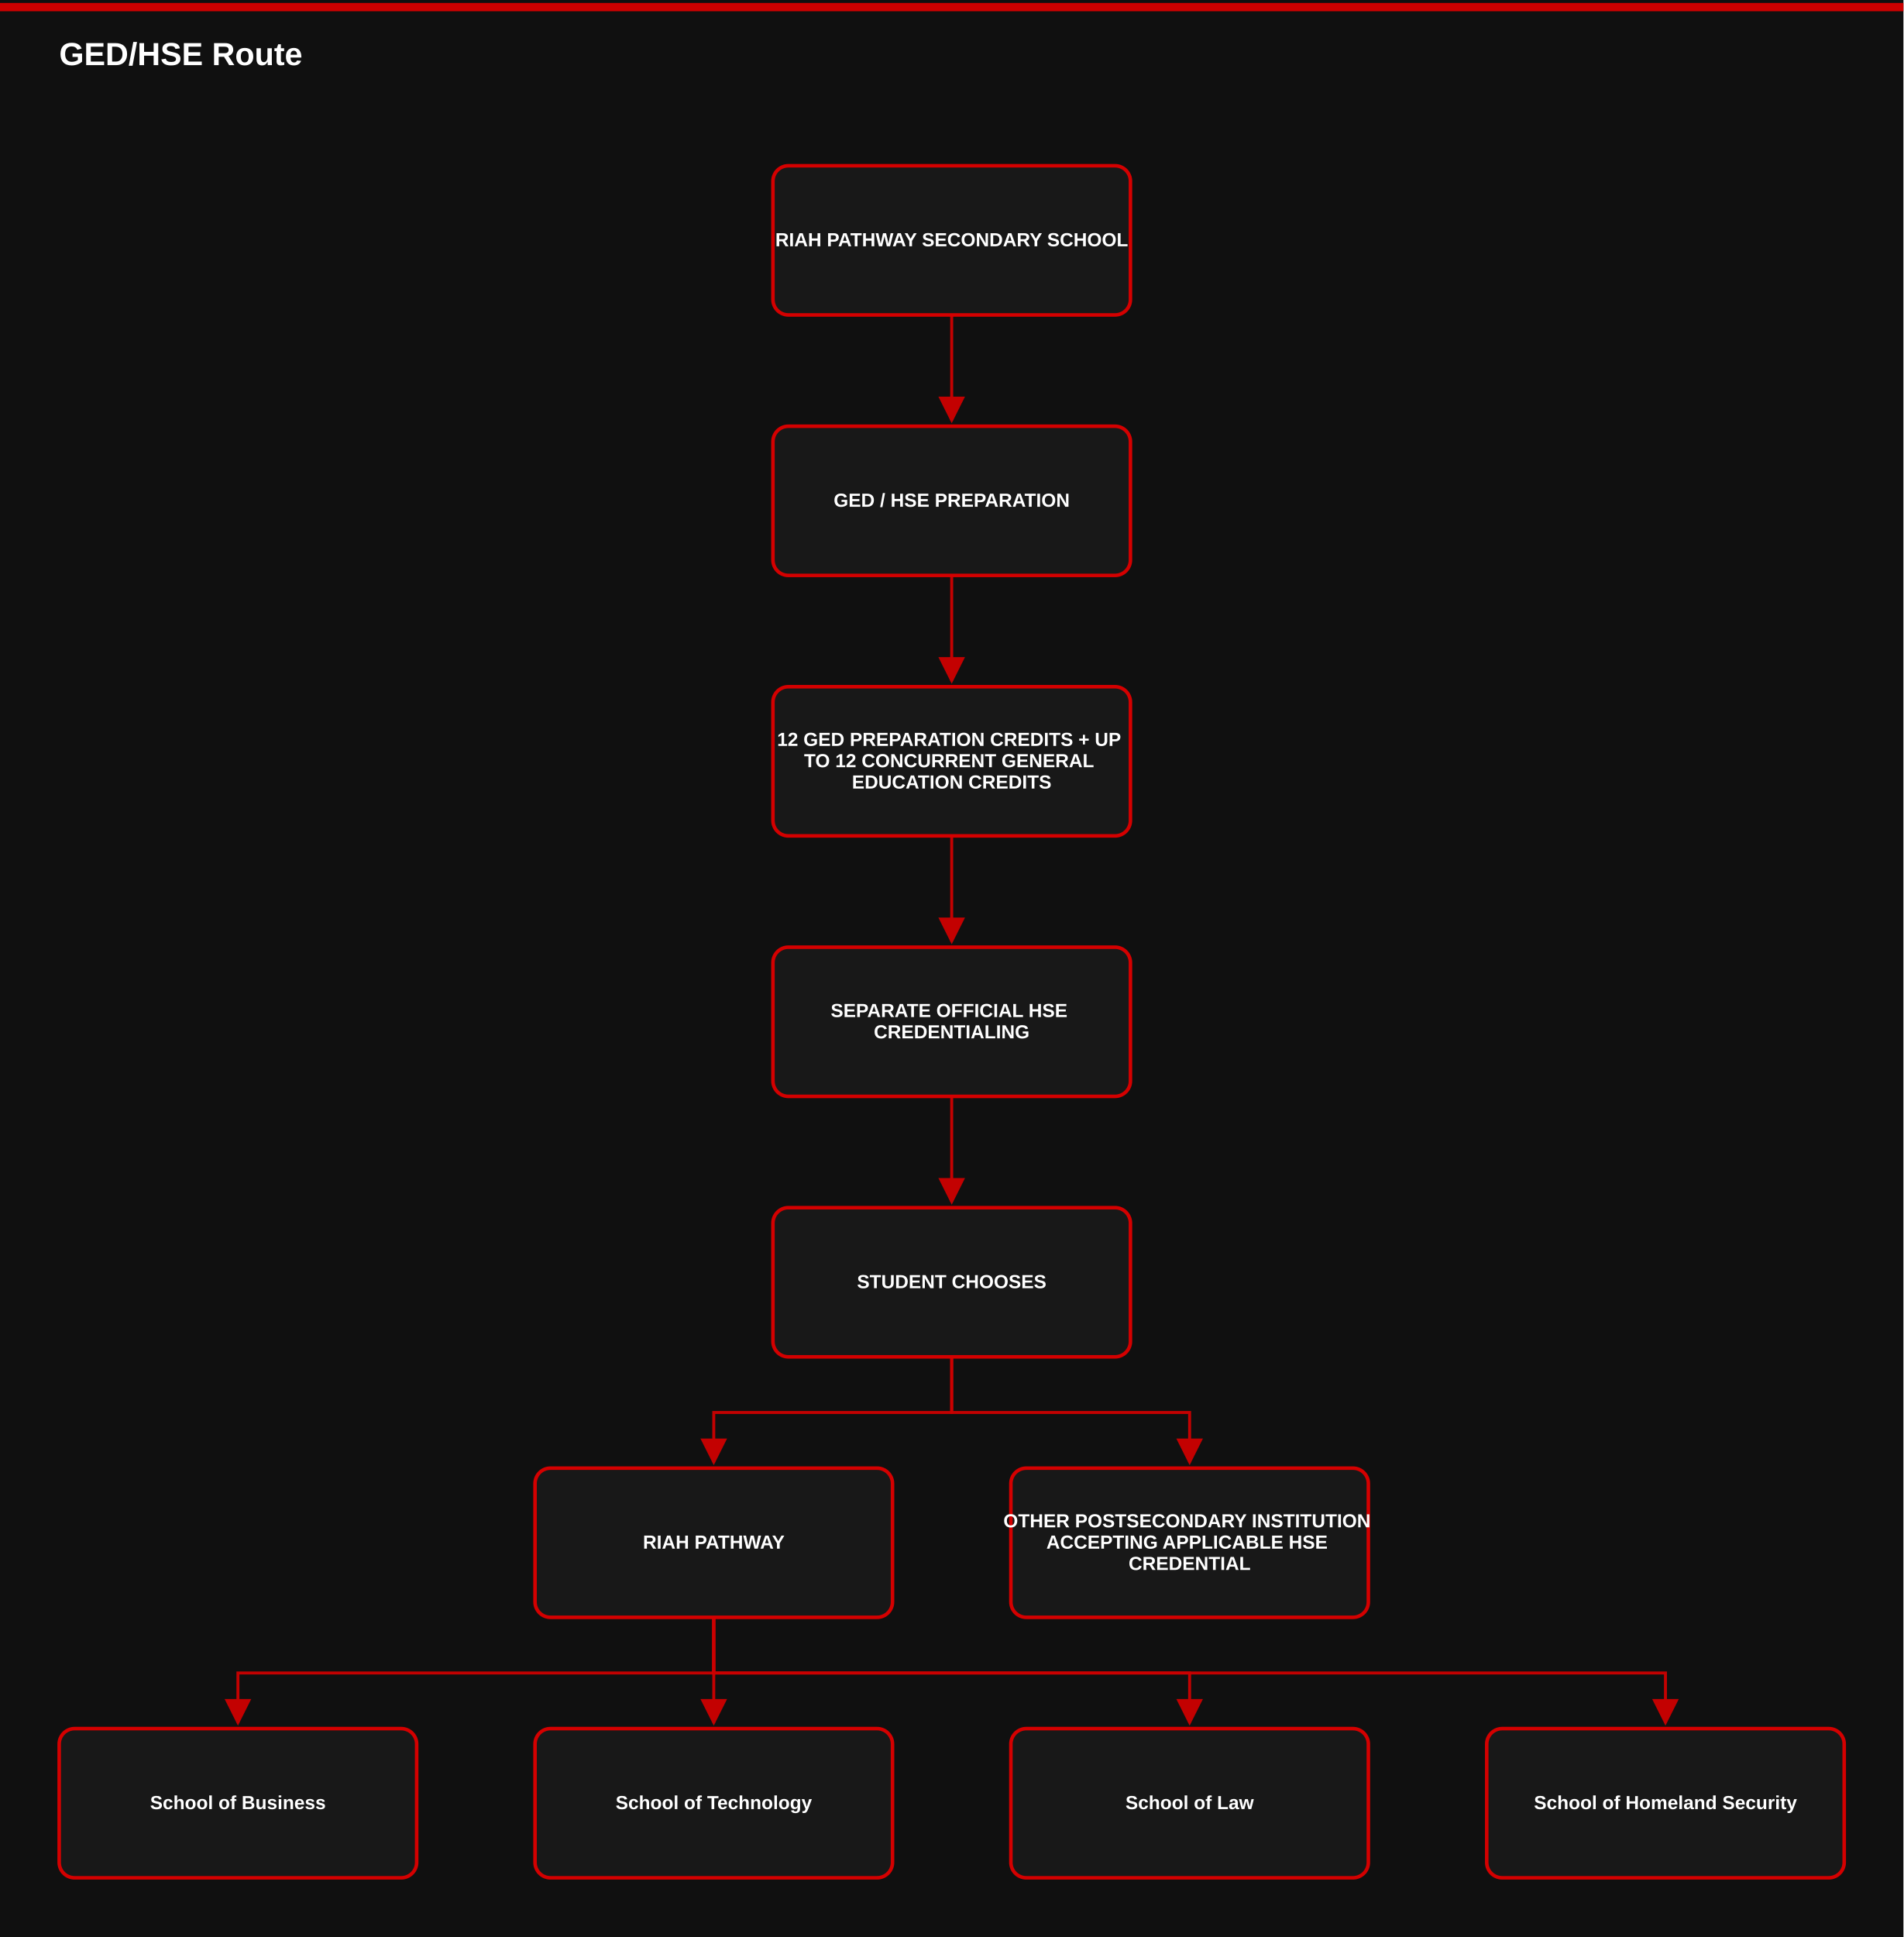
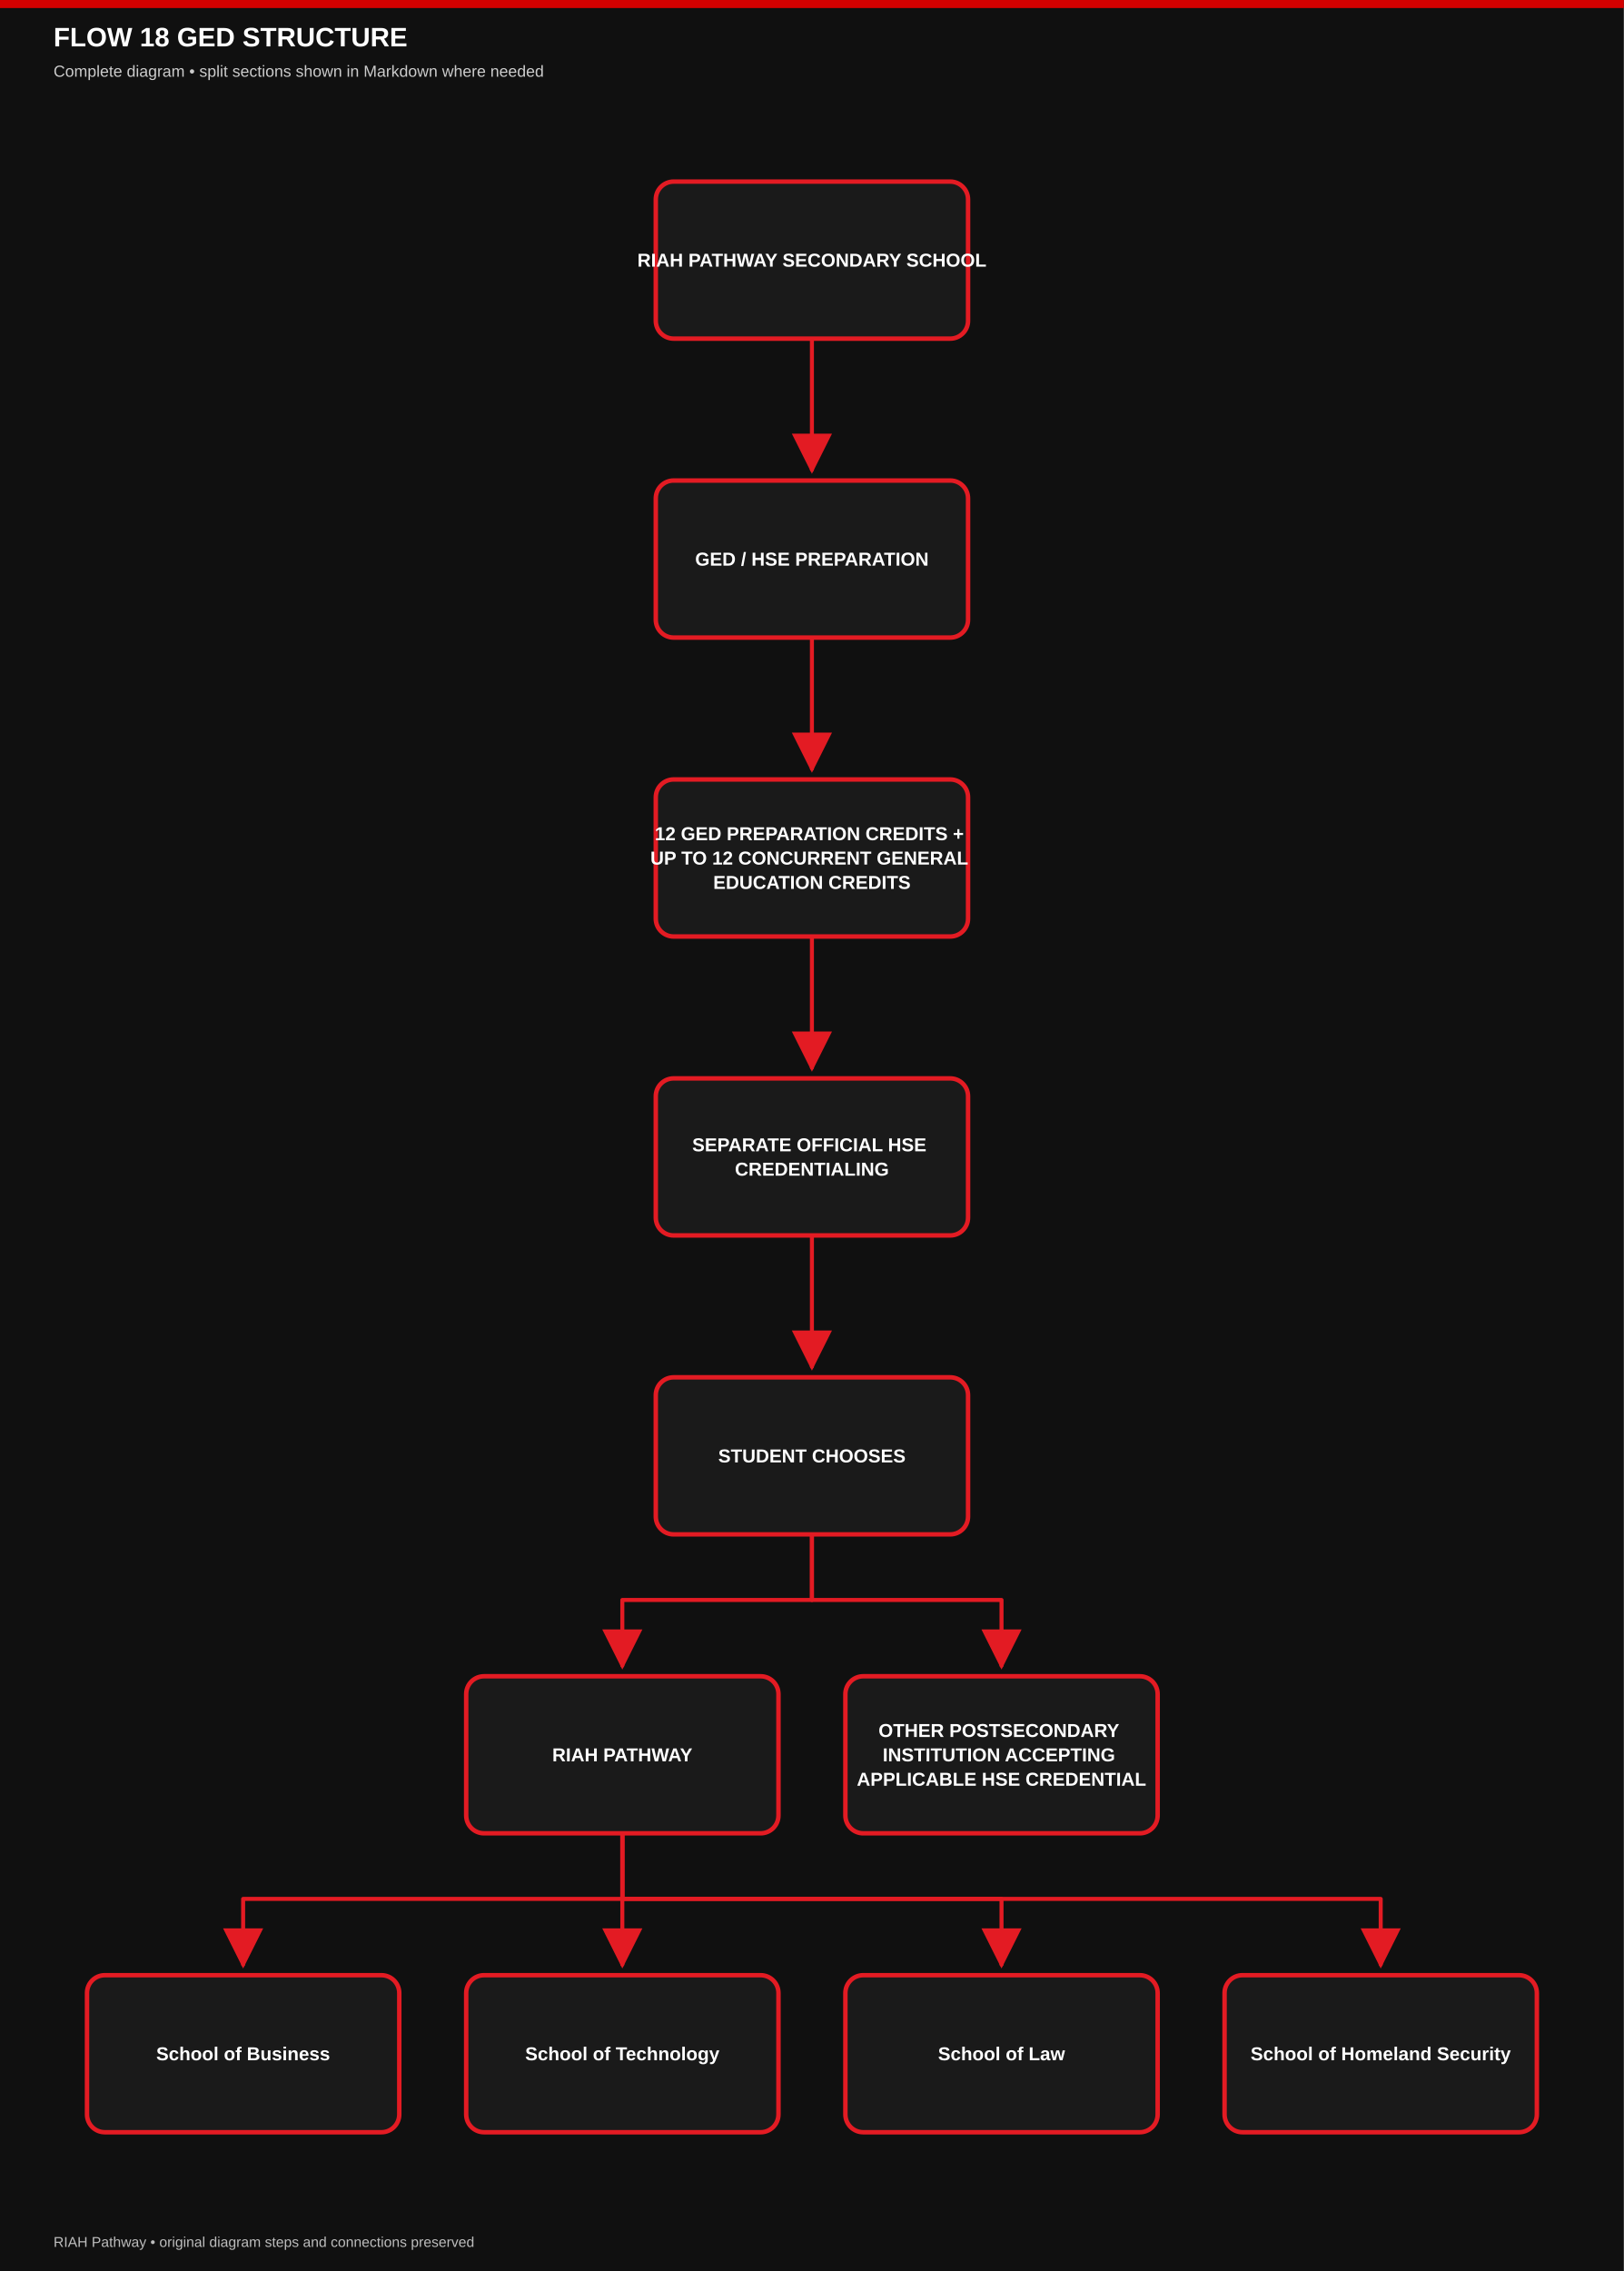
- <svg xmlns="http://www.w3.org/2000/svg" width="1608" height="1636" viewBox="0 0 1608 1636" role="img" aria-label="GED/HSE Route">
+ <svg xmlns="http://www.w3.org/2000/svg" width="1820" height="2545" viewBox="0 0 1820 2545" role="img" aria-label="FLOW 18 GED STRUCTURE">
  <defs>
-     <marker id="arrow" markerWidth="9" markerHeight="9" refX="8" refY="4.5" orient="auto">
-       <path d="M0,0 L9,4.5 L0,9 Z" fill="#CC0000" />
+     <marker id="arrow" markerWidth="10" markerHeight="10" refX="9" refY="5" orient="auto">
+       <path d="M0,0 L10,5 L0,10 Z" fill="#E31B23" />
    </marker>
  </defs>
-   <rect width="1608" height="1636" fill="#101010" />
-   <path d="M0,6 H1608" stroke="#CC0000" stroke-width="7" />
-   <text x="50" y="55" fill="#FFFFFF" font-family="Arial,sans-serif" font-size="27" font-weight="700">GED/HSE Route</text>
-   <path d="M804,266 L804,313 L804,313 L804,355" fill="none" stroke="#CC0000" stroke-width="2.5" marker-end="url(#arrow)" opacity=".95" />
-   <path d="M804,486 L804,533 L804,533 L804,575" fill="none" stroke="#CC0000" stroke-width="2.5" marker-end="url(#arrow)" opacity=".95" />
-   <path d="M804,706 L804,753 L804,753 L804,795" fill="none" stroke="#CC0000" stroke-width="2.5" marker-end="url(#arrow)" opacity=".95" />
-   <path d="M804,926 L804,973 L804,973 L804,1015" fill="none" stroke="#CC0000" stroke-width="2.5" marker-end="url(#arrow)" opacity=".95" />
-   <path d="M804,1146 L804,1193 L603,1193 L603,1235" fill="none" stroke="#CC0000" stroke-width="2.5" marker-end="url(#arrow)" opacity=".95" />
-   <path d="M804,1146 L804,1193 L1005,1193 L1005,1235" fill="none" stroke="#CC0000" stroke-width="2.5" marker-end="url(#arrow)" opacity=".95" />
-   <path d="M603,1366 L603,1413 L201,1413 L201,1455" fill="none" stroke="#CC0000" stroke-width="2.5" marker-end="url(#arrow)" opacity=".95" />
-   <path d="M603,1366 L603,1413 L603,1413 L603,1455" fill="none" stroke="#CC0000" stroke-width="2.5" marker-end="url(#arrow)" opacity=".95" />
-   <path d="M603,1366 L603,1413 L1005,1413 L1005,1455" fill="none" stroke="#CC0000" stroke-width="2.5" marker-end="url(#arrow)" opacity=".95" />
-   <path d="M603,1366 L603,1413 L1407,1413 L1407,1455" fill="none" stroke="#CC0000" stroke-width="2.5" marker-end="url(#arrow)" opacity=".95" />
-   <rect x="653" y="140" width="302" height="126" rx="13" fill="#181818" stroke="#D40000" stroke-width="3" />
-   <text x="804" y="208" font-family="Arial,sans-serif" fill="#FFFFFF" text-anchor="middle" font-size="16" font-weight="600">
-     <tspan x="804" dy="0">RIAH PATHWAY SECONDARY SCHOOL</tspan>
+   <rect width="1820" height="2545" fill="#101010" />
+   <rect width="1820" height="9" fill="#D40000" />
+   <text x="60" y="52" fill="#FFFFFF" font-family="Arial,DejaVu Sans,sans-serif" font-size="30" font-weight="700">FLOW 18 GED STRUCTURE</text>
+   <text x="60" y="86" fill="#CCCCCC" font-family="Arial,DejaVu Sans,sans-serif" font-size="18">Complete diagram • split sections shown in Markdown where needed</text>
+   <path d="M910,379.5 L910,453 L910,453 L910,526.5" stroke="#E31B23" stroke-width="4.5" fill="none" stroke-linecap="round" stroke-linejoin="round" marker-end="url(#arrow)" />
+   <path d="M910,714.5 L910,788 L910,788 L910,861.5" stroke="#E31B23" stroke-width="4.5" fill="none" stroke-linecap="round" stroke-linejoin="round" marker-end="url(#arrow)" />
+   <path d="M910,1049.5 L910,1123 L910,1123 L910,1196.5" stroke="#E31B23" stroke-width="4.5" fill="none" stroke-linecap="round" stroke-linejoin="round" marker-end="url(#arrow)" />
+   <path d="M910,1384.5 L910,1458 L910,1458 L910,1531.5" stroke="#E31B23" stroke-width="4.5" fill="none" stroke-linecap="round" stroke-linejoin="round" marker-end="url(#arrow)" />
+   <path d="M910,1719.5 L910,1793 L697.5,1793 L697.5,1866.5" stroke="#E31B23" stroke-width="4.5" fill="none" stroke-linecap="round" stroke-linejoin="round" marker-end="url(#arrow)" />
+   <path d="M910,1719.5 L910,1793 L1122.5,1793 L1122.5,1866.5" stroke="#E31B23" stroke-width="4.5" fill="none" stroke-linecap="round" stroke-linejoin="round" marker-end="url(#arrow)" />
+   <path d="M697.5,2054.5 L697.5,2128 L272.5,2128 L272.5,2201.5" stroke="#E31B23" stroke-width="4.5" fill="none" stroke-linecap="round" stroke-linejoin="round" marker-end="url(#arrow)" />
+   <path d="M697.5,2054.5 L697.5,2128 L697.5,2128 L697.5,2201.5" stroke="#E31B23" stroke-width="4.5" fill="none" stroke-linecap="round" stroke-linejoin="round" marker-end="url(#arrow)" />
+   <path d="M697.5,2054.5 L697.5,2128 L1122.5,2128 L1122.5,2201.5" stroke="#E31B23" stroke-width="4.5" fill="none" stroke-linecap="round" stroke-linejoin="round" marker-end="url(#arrow)" />
+   <path d="M697.5,2054.5 L697.5,2128 L1547.5,2128 L1547.5,2201.5" stroke="#E31B23" stroke-width="4.5" fill="none" stroke-linecap="round" stroke-linejoin="round" marker-end="url(#arrow)" />
+   <rect x="735" y="203.5" width="350" height="176" rx="20" fill="#1A1A1A" stroke="#E31B23" stroke-width="5" />
+   <text x="910" y="298.85" font-family="Arial,DejaVu Sans,sans-serif" fill="#FFFFFF" font-size="21" font-weight="700" text-anchor="middle">
+     <tspan x="910" dy="0">RIAH PATHWAY SECONDARY SCHOOL</tspan>
  </text>
-   <rect x="653" y="360" width="302" height="126" rx="13" fill="#181818" stroke="#D40000" stroke-width="3" />
-   <text x="804" y="428" font-family="Arial,sans-serif" fill="#FFFFFF" text-anchor="middle" font-size="16" font-weight="600">
-     <tspan x="804" dy="0">GED / HSE PREPARATION</tspan>
+   <rect x="735" y="538.5" width="350" height="176" rx="20" fill="#1A1A1A" stroke="#E31B23" stroke-width="5" />
+   <text x="910" y="633.85" font-family="Arial,DejaVu Sans,sans-serif" fill="#FFFFFF" font-size="21" font-weight="700" text-anchor="middle">
+     <tspan x="910" dy="0">GED / HSE PREPARATION</tspan>
  </text>
-   <rect x="653" y="580" width="302" height="126" rx="13" fill="#181818" stroke="#D40000" stroke-width="3" />
-   <text x="804" y="630" font-family="Arial,sans-serif" fill="#FFFFFF" text-anchor="middle" font-size="16" font-weight="600">
-     <tspan x="804" dy="0">12 GED PREPARATION CREDITS + UP</tspan>
-     <tspan x="804" dy="18">TO 12 CONCURRENT GENERAL</tspan>
-     <tspan x="804" dy="18">EDUCATION CREDITS</tspan>
+   <rect x="735" y="873.5" width="350" height="176" rx="20" fill="#1A1A1A" stroke="#E31B23" stroke-width="5" />
+   <text x="910" y="941.55" font-family="Arial,DejaVu Sans,sans-serif" fill="#FFFFFF" font-size="21" font-weight="700" text-anchor="middle">
+     <tspan x="910" dy="0">12 GED PREPARATION CREDITS +</tspan>
+     <tspan x="910" dy="27.3">UP TO 12 CONCURRENT GENERAL</tspan>
+     <tspan x="910" dy="27.3">EDUCATION CREDITS</tspan>
  </text>
-   <rect x="653" y="800" width="302" height="126" rx="13" fill="#181818" stroke="#D40000" stroke-width="3" />
-   <text x="804" y="859" font-family="Arial,sans-serif" fill="#FFFFFF" text-anchor="middle" font-size="16" font-weight="600">
-     <tspan x="804" dy="0">SEPARATE OFFICIAL HSE</tspan>
-     <tspan x="804" dy="18">CREDENTIALING</tspan>
+   <rect x="735" y="1208.5" width="350" height="176" rx="20" fill="#1A1A1A" stroke="#E31B23" stroke-width="5" />
+   <text x="910" y="1290.2" font-family="Arial,DejaVu Sans,sans-serif" fill="#FFFFFF" font-size="21" font-weight="700" text-anchor="middle">
+     <tspan x="910" dy="0">SEPARATE OFFICIAL HSE</tspan>
+     <tspan x="910" dy="27.3">CREDENTIALING</tspan>
  </text>
-   <rect x="653" y="1020" width="302" height="126" rx="13" fill="#181818" stroke="#D40000" stroke-width="3" />
-   <text x="804" y="1088" font-family="Arial,sans-serif" fill="#FFFFFF" text-anchor="middle" font-size="16" font-weight="600">
-     <tspan x="804" dy="0">STUDENT CHOOSES</tspan>
+   <rect x="735" y="1543.5" width="350" height="176" rx="20" fill="#1A1A1A" stroke="#E31B23" stroke-width="5" />
+   <text x="910" y="1638.85" font-family="Arial,DejaVu Sans,sans-serif" fill="#FFFFFF" font-size="21" font-weight="700" text-anchor="middle">
+     <tspan x="910" dy="0">STUDENT CHOOSES</tspan>
  </text>
-   <rect x="452" y="1240" width="302" height="126" rx="13" fill="#181818" stroke="#D40000" stroke-width="3" />
-   <text x="603" y="1308" font-family="Arial,sans-serif" fill="#FFFFFF" text-anchor="middle" font-size="16" font-weight="600">
-     <tspan x="603" dy="0">RIAH PATHWAY</tspan>
+   <rect x="522.5" y="1878.5" width="350" height="176" rx="20" fill="#1A1A1A" stroke="#E31B23" stroke-width="5" />
+   <text x="697.5" y="1973.85" font-family="Arial,DejaVu Sans,sans-serif" fill="#FFFFFF" font-size="21" font-weight="700" text-anchor="middle">
+     <tspan x="697.5" dy="0">RIAH PATHWAY</tspan>
  </text>
-   <rect x="50" y="1460" width="302" height="126" rx="13" fill="#181818" stroke="#D40000" stroke-width="3" />
-   <text x="201" y="1528" font-family="Arial,sans-serif" fill="#FFFFFF" text-anchor="middle" font-size="16" font-weight="600">
-     <tspan x="201" dy="0">School of Business</tspan>
+   <rect x="97.5" y="2213.5" width="350" height="176" rx="20" fill="#1A1A1A" stroke="#E31B23" stroke-width="5" />
+   <text x="272.5" y="2308.85" font-family="Arial,DejaVu Sans,sans-serif" fill="#FFFFFF" font-size="21" font-weight="700" text-anchor="middle">
+     <tspan x="272.5" dy="0">School of Business</tspan>
  </text>
-   <rect x="452" y="1460" width="302" height="126" rx="13" fill="#181818" stroke="#D40000" stroke-width="3" />
-   <text x="603" y="1528" font-family="Arial,sans-serif" fill="#FFFFFF" text-anchor="middle" font-size="16" font-weight="600">
-     <tspan x="603" dy="0">School of Technology</tspan>
+   <rect x="522.5" y="2213.5" width="350" height="176" rx="20" fill="#1A1A1A" stroke="#E31B23" stroke-width="5" />
+   <text x="697.5" y="2308.85" font-family="Arial,DejaVu Sans,sans-serif" fill="#FFFFFF" font-size="21" font-weight="700" text-anchor="middle">
+     <tspan x="697.5" dy="0">School of Technology</tspan>
  </text>
-   <rect x="854" y="1460" width="302" height="126" rx="13" fill="#181818" stroke="#D40000" stroke-width="3" />
-   <text x="1005" y="1528" font-family="Arial,sans-serif" fill="#FFFFFF" text-anchor="middle" font-size="16" font-weight="600">
-     <tspan x="1005" dy="0">School of Law</tspan>
+   <rect x="947.5" y="2213.5" width="350" height="176" rx="20" fill="#1A1A1A" stroke="#E31B23" stroke-width="5" />
+   <text x="1122.5" y="2308.85" font-family="Arial,DejaVu Sans,sans-serif" fill="#FFFFFF" font-size="21" font-weight="700" text-anchor="middle">
+     <tspan x="1122.5" dy="0">School of Law</tspan>
  </text>
-   <rect x="1256" y="1460" width="302" height="126" rx="13" fill="#181818" stroke="#D40000" stroke-width="3" />
-   <text x="1407" y="1528" font-family="Arial,sans-serif" fill="#FFFFFF" text-anchor="middle" font-size="16" font-weight="600">
-     <tspan x="1407" dy="0">School of Homeland Security</tspan>
+   <rect x="1372.5" y="2213.5" width="350" height="176" rx="20" fill="#1A1A1A" stroke="#E31B23" stroke-width="5" />
+   <text x="1547.5" y="2308.85" font-family="Arial,DejaVu Sans,sans-serif" fill="#FFFFFF" font-size="21" font-weight="700" text-anchor="middle">
+     <tspan x="1547.5" dy="0">School of Homeland Security</tspan>
  </text>
-   <rect x="854" y="1240" width="302" height="126" rx="13" fill="#181818" stroke="#D40000" stroke-width="3" />
-   <text x="1005" y="1290" font-family="Arial,sans-serif" fill="#FFFFFF" text-anchor="middle" font-size="16" font-weight="600">
-     <tspan x="1005" dy="0">OTHER POSTSECONDARY INSTITUTION</tspan>
-     <tspan x="1005" dy="18">ACCEPTING APPLICABLE HSE</tspan>
-     <tspan x="1005" dy="18">CREDENTIAL</tspan>
+   <rect x="947.5" y="1878.5" width="350" height="176" rx="20" fill="#1A1A1A" stroke="#E31B23" stroke-width="5" />
+   <text x="1122.5" y="1946.55" font-family="Arial,DejaVu Sans,sans-serif" fill="#FFFFFF" font-size="21" font-weight="700" text-anchor="middle">
+     <tspan x="1122.5" dy="0">OTHER POSTSECONDARY</tspan>
+     <tspan x="1122.5" dy="27.3">INSTITUTION ACCEPTING</tspan>
+     <tspan x="1122.5" dy="27.3">APPLICABLE HSE CREDENTIAL</tspan>
  </text>
+   <text x="60" y="2518" fill="#BDBDBD" font-family="Arial,DejaVu Sans,sans-serif" font-size="16">RIAH Pathway • original diagram steps and connections preserved</text>
</svg>
